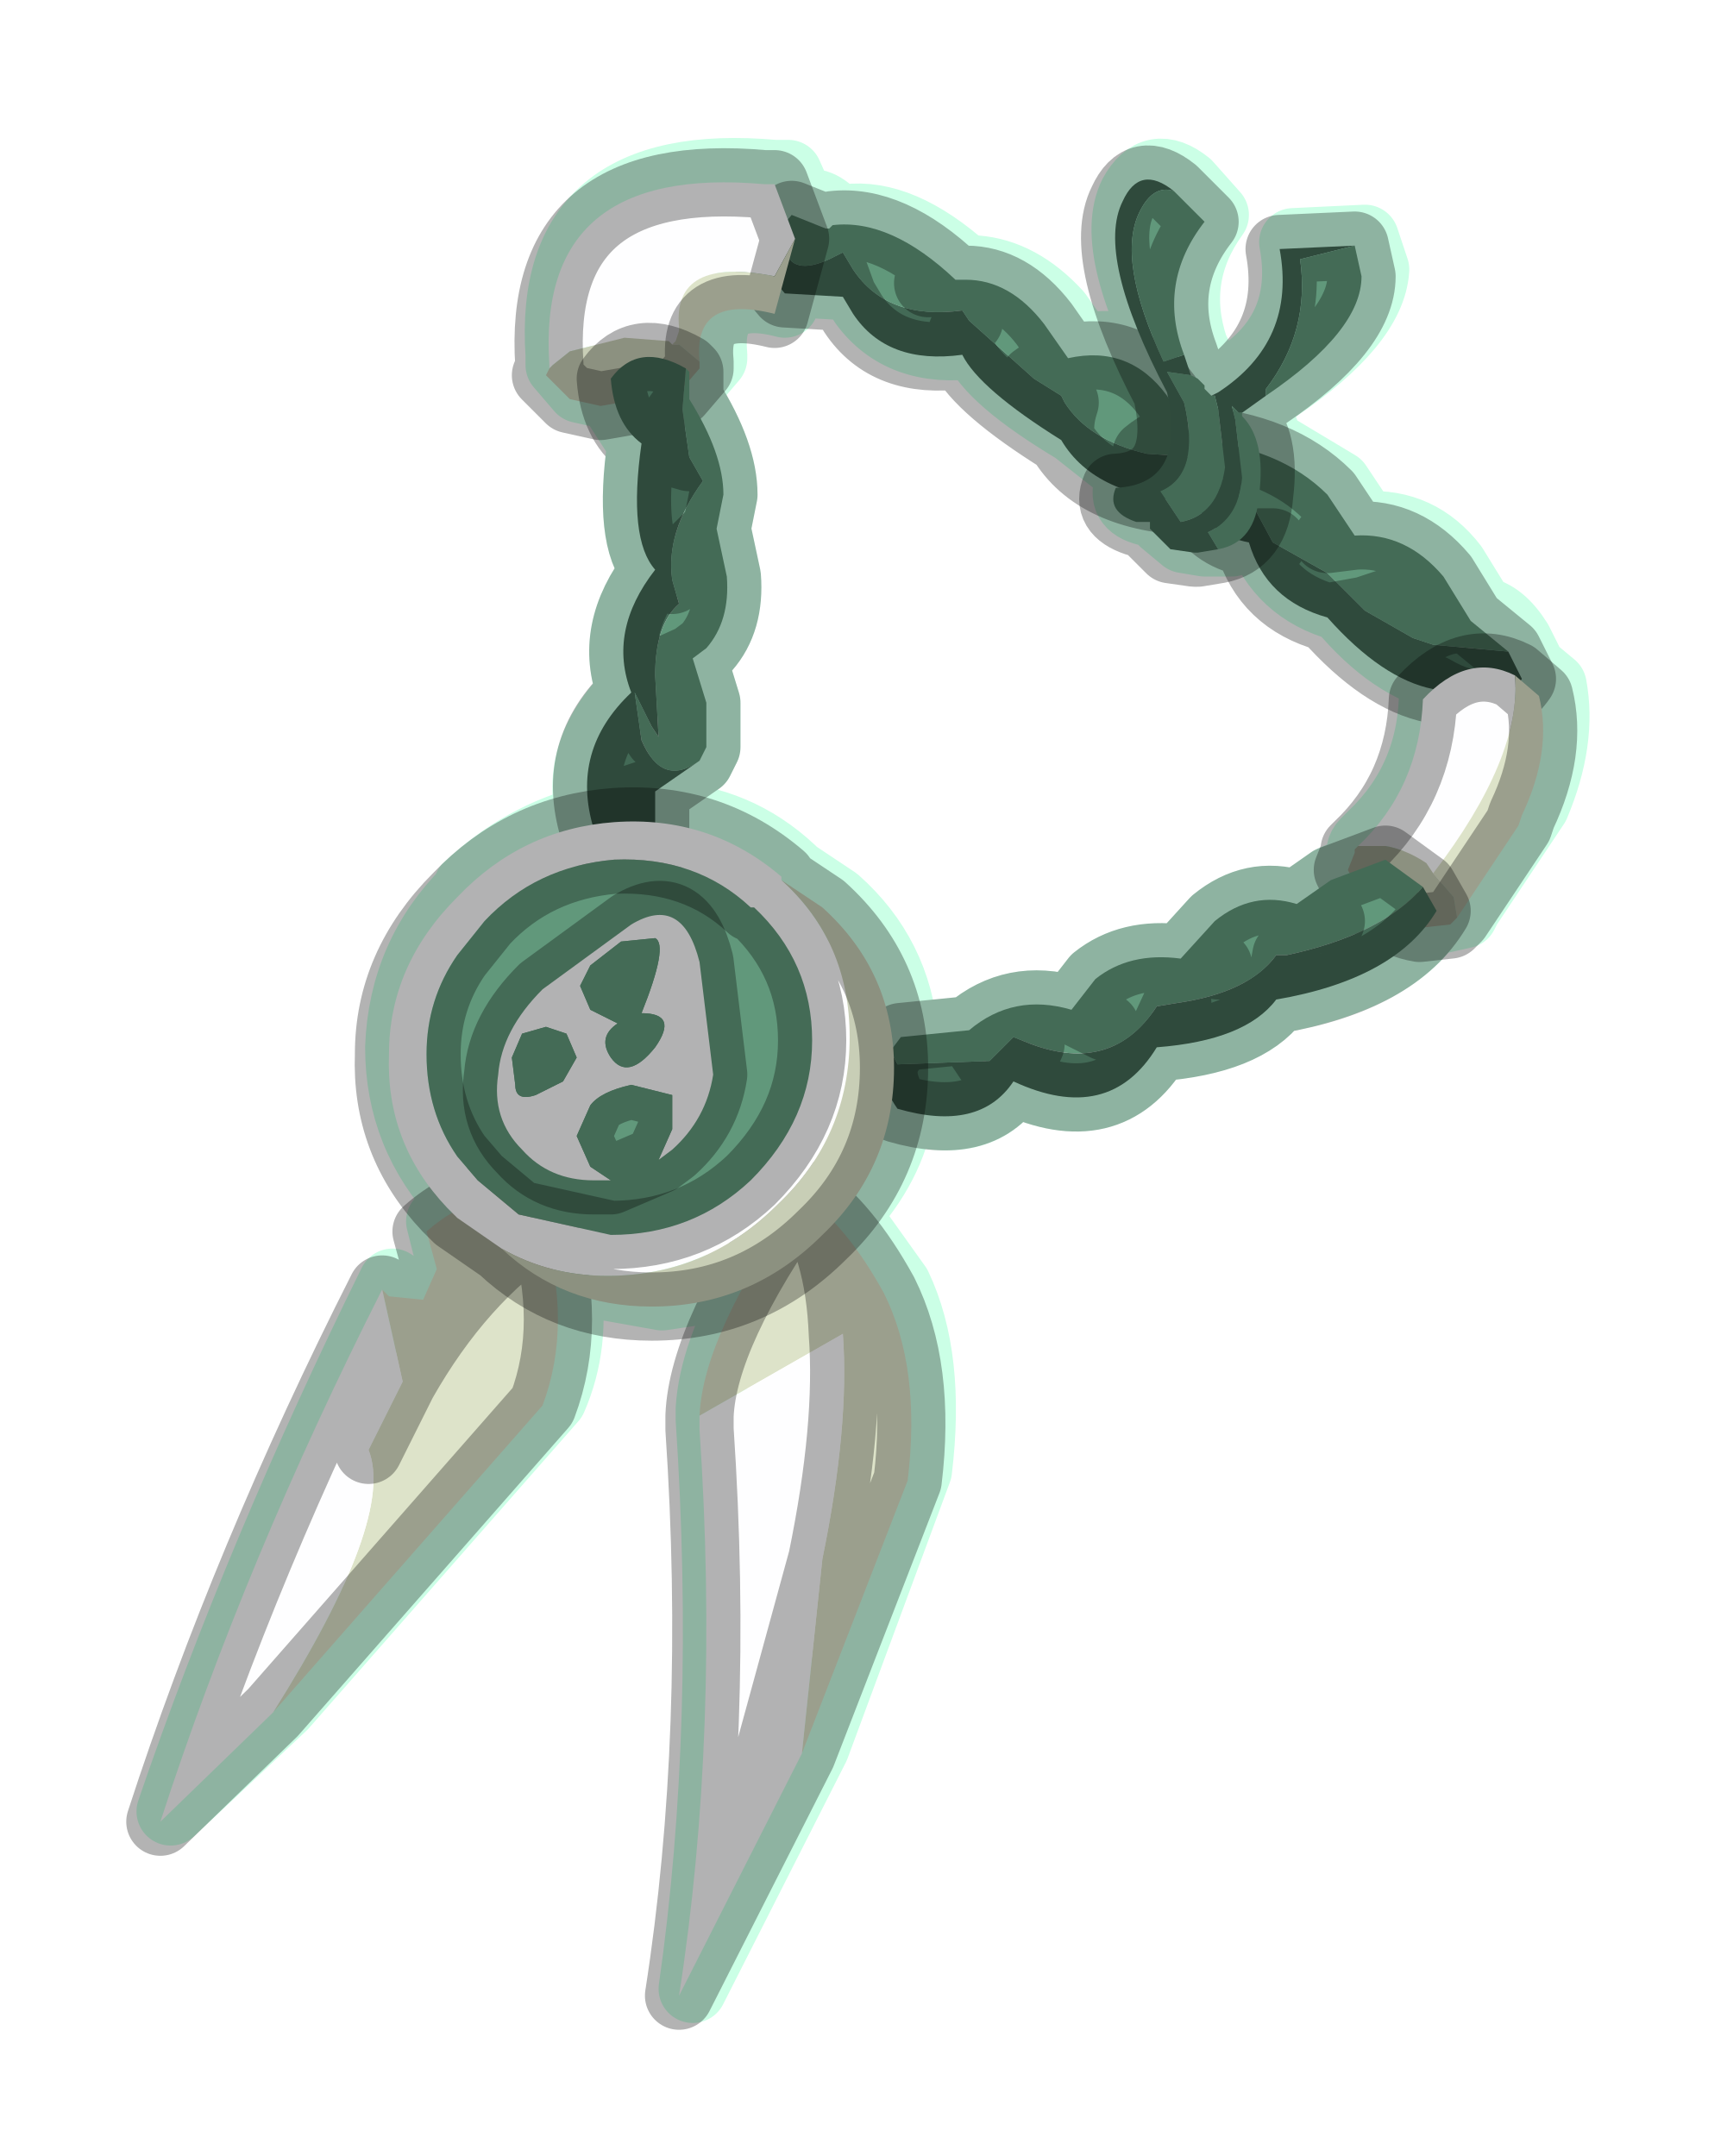
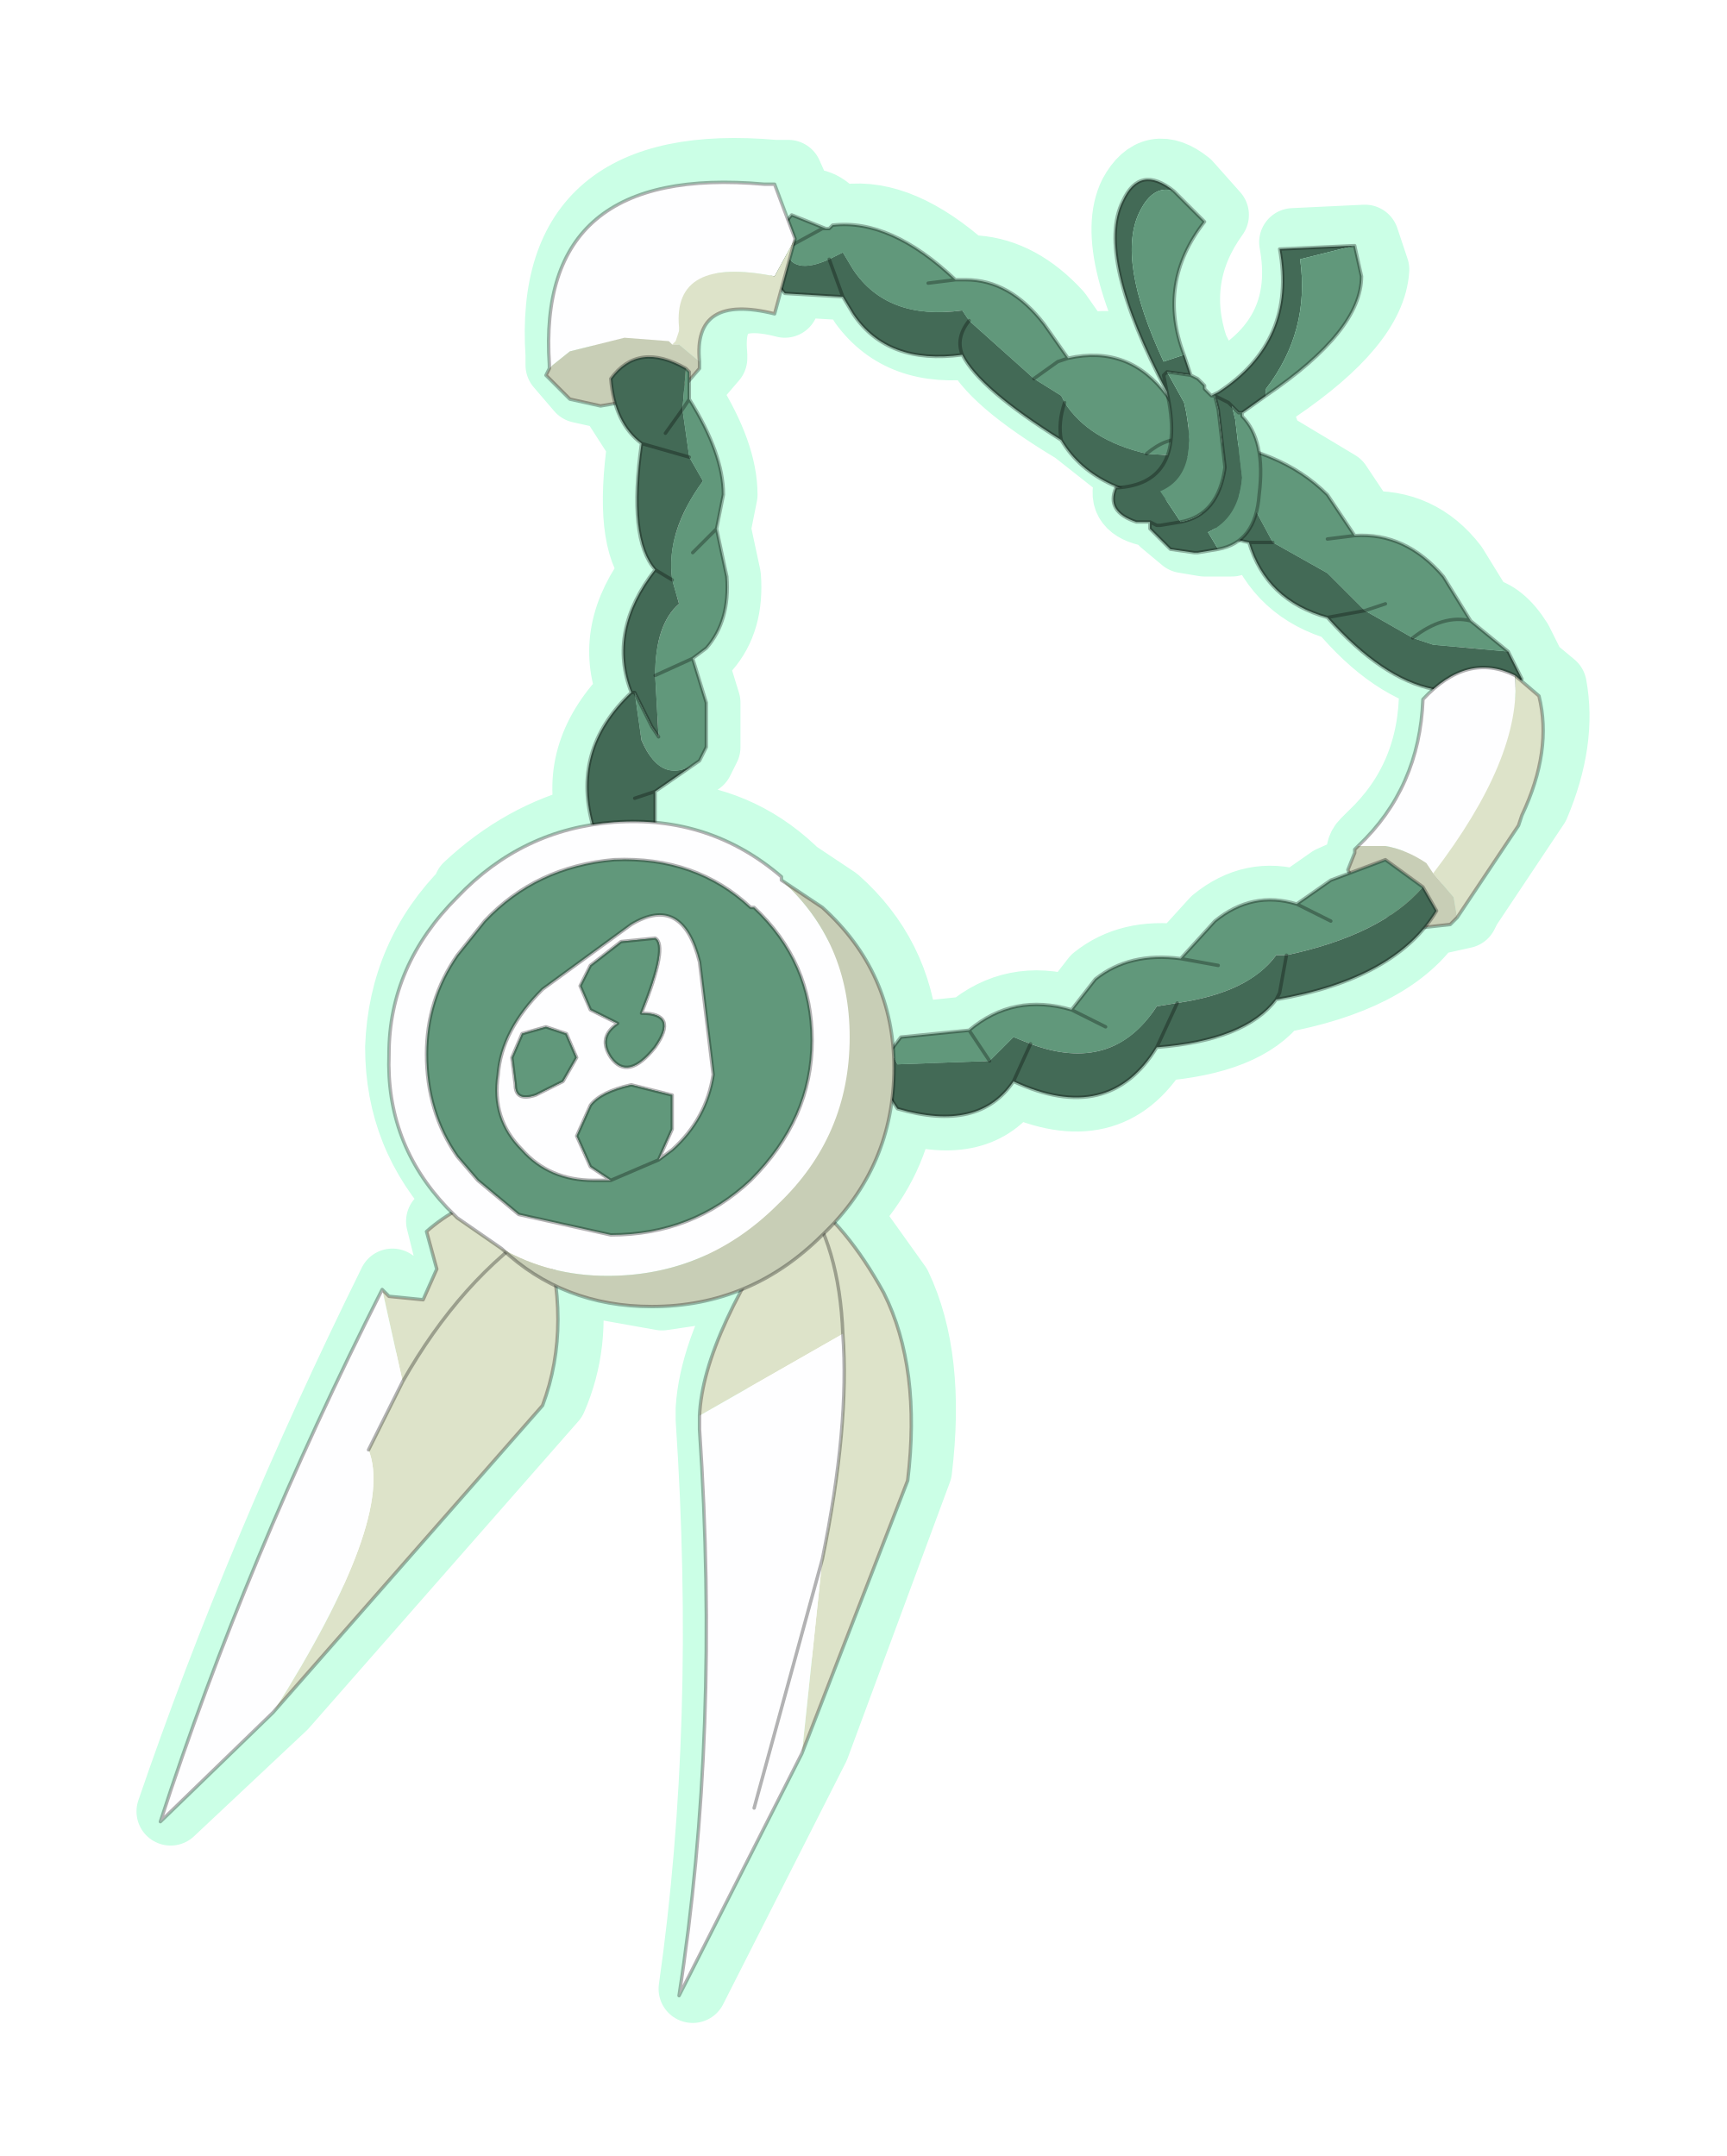
<svg xmlns="http://www.w3.org/2000/svg" xmlns:xlink="http://www.w3.org/1999/xlink" width="25.3" height="31.6" viewBox="-2.0 -2.0 25.3 31.6">
  <g transform="matrix(1, 0, 0, 1, 0, 0)">
    <use xlink:href="#object-0" width="21.3" height="27.65" transform="matrix(1, 0, 0, 1, 0, 0)" />
  </g>
  <defs>
    <g transform="matrix(1, 0, 0, 1, 0.45, 0.5)" id="object-0">
      <use xlink:href="#object-1" width="21.3" height="27.65" transform="matrix(1, 0, 0, 1, -0.45, -0.5)" />
    </g>
    <g transform="matrix(1, 0, 0, 1, 0.45, 0.5)" id="object-1">
      <path fill="none" stroke="#97ffce" stroke-opacity="0.498" stroke-width="1" stroke-linecap="round" stroke-linejoin="round" d="M16.5 1.05Q16.75 2.4 15.55 3.1L15.5 3.15L15.4 3.05L15.35 3.05L15.3 2.95L15.2 2.9L15.05 2.6Q14.7 1.55 15.35 0.65L14.95 0.2Q14.45 -0.2 14.15 0.35Q13.75 1.15 14.85 3.15Q14.25 2.4 13.4 2.6L13.05 2.1Q12.5 1.5 11.85 1.45L11.7 1.45Q10.75 0.6 9.95 0.7L9.9 0.7L9.8 0.7Q9.55 0.4 9.3 0.5L9.1 0.05L8.9 0.05Q5.55 -0.25 5.75 2.7L5.75 2.75L5.75 2.85L6.05 3.2L6.5 3.3L6.95 4Q6.75 5.4 7.15 5.85Q6.45 6.75 6.8 7.65Q5.95 8.5 6.2 9.5Q5.2 9.75 4.4 10.5L4.4 10.55Q3.45 11.5 3.4 12.85Q3.4 14.15 4.3 15.1L4.35 15.15L4 15.4L4.15 16L3.95 16.45L3.45 16.4L3.3 16.3Q1.35 20.25 0.05 24.05L1.7 22.5L5.65 18Q6 17.2 5.85 16.25L7.25 16.5L8.6 16.3Q8 17.35 7.95 18.15L7.95 18.3Q8.25 22.8 7.7 26.65L9.5 23.1L11 19.05Q11.2 17.4 10.7 16.35L9.95 15.3Q10.6 14.6 10.75 13.75Q11.9 14.1 12.4 13.35Q13.8 14 14.5 12.85Q15.8 12.75 16.25 12.15Q17.9 11.85 18.5 11L18.55 11L19 10.9L19.05 10.8L19.95 9.45L20.05 9.3Q20.45 8.35 20.3 7.55L20 7.3L19.8 6.9Q19.55 6.5 19.25 6.45L18.85 5.8Q18.35 5.15 17.55 5.2L17.15 4.6L16.15 4L15.95 3.45L15.9 3.45L15.95 3.4L16.25 3.2Q17.65 2.25 17.7 1.45L17.55 1L16.5 1.05M16 5.3Q16.3 6.15 17.2 6.4Q17.95 7.3 18.75 7.45L18.55 7.6Q18.55 8.9 17.65 9.75L17.55 9.85Q17.45 9.95 17.5 10.1L17.5 10.2L17.05 10.4L16.55 10.75Q15.9 10.55 15.35 11L14.85 11.55Q14.1 11.45 13.6 11.85L13.25 12.3Q12.4 12.05 11.75 12.6L10.8 12.7Q10.7 11.5 9.8 10.7L9.2 10.3L9.15 10.25Q8.35 9.5 7.25 9.45L7.15 9.1L7.8 8.65L7.9 8.45L7.9 7.8L7.7 7.15L7.9 7Q8.25 6.6 8.2 5.95L8.05 5.25L8.15 4.75Q8.15 4.15 7.65 3.35L7.7 3.1L8 2.75L8 2.7Q7.9 1.65 9.05 1.95L9.2 1.65L10.05 1.7L10.2 1.95Q10.75 2.7 11.85 2.55Q12.05 3.05 13.3 3.8L14.25 4.55L14.1 4.55Q13.95 4.9 14.35 5L14.6 5.05L14.6 5.15L14.9 5.4L15.2 5.45L15.25 5.45L15.6 5.45L15.95 5.25L16 5.3" />
      <path fill-rule="evenodd" fill="#61987b" stroke="none" d="M17.4 5.35L17 5.4L17.4 5.35L17 4.75Q16.3 4.05 15.05 3.95L14.9 3.95Q14.65 3.9 14.35 4.15Q14.65 3.9 14.9 3.95L15.05 3.95L14.65 3.3Q14.1 2.55 13.2 2.75L13.05 2.8L12.7 3.05L13.05 2.8L13.2 2.75L12.85 2.25Q12.35 1.6 11.7 1.6L11.55 1.6Q10.6 0.7 9.75 0.8L9.7 0.85L9.65 0.85L9.15 0.65L8.9 0.95L9.05 1.15L9.6 0.85L9.65 0.85L9.6 0.85L9.05 1.15Q9.15 1.55 9.7 1.3L9.9 1.2L10.05 1.45Q10.55 2.2 11.65 2.05L11.75 2.2L12.7 3.05L13.1 3.3L13.15 3.4Q13.5 3.95 14.35 4.15L15.05 4.2Q15.3 4.7 15.85 4.8L16.2 5.45L17 5.9L17.55 6.45L17.85 6.35L17.55 6.45L18.25 6.85Q18.7 6.5 19.1 6.6Q18.7 6.5 18.25 6.85L18.55 6.95L19.65 7.05L19.1 6.6L18.7 5.95Q18.15 5.3 17.4 5.35M11.55 1.6L11.15 1.65L11.55 1.6" />
      <path fill-rule="evenodd" fill="#436a56" stroke="none" d="M14.35 4.15L15.05 4.2Q15.3 4.7 15.85 4.8L16.2 5.45L17 5.9L17.55 6.45L17 6.55Q16.1 6.3 15.85 5.45L16.2 5.45L15.85 5.45Q15.3 5.35 15.05 4.85Q13.6 4.8 13.1 3.95Q11.9 3.2 11.65 2.7Q11.55 2.45 11.75 2.2Q11.55 2.45 11.65 2.7Q10.55 2.85 10.05 2.1L9.9 1.85L9.7 1.3L9.9 1.2L10.05 1.45Q10.55 2.2 11.65 2.05L11.75 2.2L12.7 3.05L13.1 3.3L13.15 3.4Q13.5 3.95 14.35 4.15M17 6.55L17.55 6.45L18.25 6.85L18.55 6.95L19.65 7.05L19.85 7.45Q19.4 8.1 18.55 7.6Q17.8 7.45 17 6.55M9.7 1.3L9.9 1.85L9.05 1.8Q8.65 1.35 8.9 0.95L9.05 1.15Q9.15 1.55 9.7 1.3M13.15 3.4Q13.05 3.7 13.1 3.95Q13.05 3.7 13.15 3.4M14.9 4.45L15.05 4.85L14.9 4.45" />
-       <path fill="none" stroke="#000000" stroke-opacity="0.298" vector-effect="non-scaling-stroke" stroke-width="1" stroke-linecap="round" stroke-linejoin="round" d="M17 5.4L17.4 5.35L17 4.75Q16.3 4.05 15.05 3.95L14.9 3.95Q14.65 3.9 14.35 4.15M17.55 6.45L17.85 6.35M16.2 5.45L15.85 5.45Q16.1 6.3 17 6.55L17.55 6.45M18.25 6.85Q18.7 6.5 19.1 6.6L18.7 5.95Q18.15 5.3 17.4 5.35M13.2 2.75L13.05 2.8L12.7 3.05M8.9 0.95L9.15 0.65L9.65 0.85L9.7 0.85L9.75 0.8Q10.6 0.7 11.55 1.6L11.7 1.6Q12.35 1.6 12.85 2.25L13.2 2.75Q14.1 2.55 14.65 3.3L15.05 3.95M11.65 2.7Q11.55 2.45 11.75 2.2M9.7 1.3L9.9 1.85L10.05 2.1Q10.55 2.85 11.65 2.7Q11.9 3.2 13.1 3.95Q13.05 3.7 13.15 3.4M11.15 1.65L11.55 1.6M15.85 5.45Q15.3 5.35 15.05 4.85Q13.6 4.8 13.1 3.95M15.05 4.85L14.9 4.45M19.1 6.6L19.65 7.05L19.85 7.45Q19.4 8.1 18.55 7.6Q17.8 7.45 17 6.55M9.05 1.15L9.6 0.85L9.65 0.85M9.9 1.85L9.05 1.8Q8.65 1.35 8.9 0.95" />
+       <path fill="none" stroke="#000000" stroke-opacity="0.298" vector-effect="non-scaling-stroke" stroke-width="0.05" stroke-linecap="round" stroke-linejoin="round" d="M17 5.4L17.4 5.35L17 4.75Q16.3 4.05 15.05 3.95L14.9 3.95Q14.65 3.9 14.35 4.15M17.55 6.45L17.85 6.35M16.2 5.45L15.85 5.45Q16.1 6.3 17 6.55L17.55 6.45M18.25 6.85Q18.7 6.5 19.1 6.6L18.7 5.95Q18.15 5.3 17.4 5.35M13.2 2.75L13.05 2.8L12.7 3.05M8.9 0.95L9.15 0.65L9.65 0.85L9.7 0.85L9.75 0.8Q10.6 0.7 11.55 1.6L11.7 1.6Q12.35 1.6 12.85 2.25L13.2 2.75Q14.1 2.55 14.65 3.3L15.05 3.95M11.65 2.7Q11.55 2.45 11.75 2.2M9.7 1.3L9.9 1.85L10.05 2.1Q10.55 2.85 11.65 2.7Q11.9 3.2 13.1 3.95Q13.05 3.7 13.15 3.4M11.15 1.65L11.55 1.6M15.85 5.45Q15.3 5.35 15.05 4.85Q13.6 4.8 13.1 3.95M15.05 4.85L14.9 4.45M19.1 6.6L19.65 7.05L19.85 7.45Q19.4 8.1 18.55 7.6Q17.8 7.45 17 6.55M9.05 1.15L9.6 0.85L9.65 0.85M9.9 1.85L9.05 1.8Q8.65 1.35 8.9 0.95" />
      <path fill-rule="evenodd" fill="#fefeff" stroke="none" d="M17.45 9.9Q18.35 9.05 18.4 7.75Q19.05 7.05 19.75 7.4Q19.85 8.6 18.55 10.3L18.45 10.15Q18.15 9.95 17.85 9.9L17.45 9.9M5.6 2.9L5.6 2.85Q5.4 -0.1 8.75 0.2L8.9 0.2L9.2 1L8.9 1.55Q7.4 1.25 7.5 2.3L7.5 2.35L7.45 2.5L7.4 2.55L7.35 2.5L6.7 2.45L5.9 2.65L5.65 2.85L5.6 2.9" />
      <path fill-rule="evenodd" fill="#dde3c9" stroke="none" d="M19.75 7.4L20.1 7.7Q20.3 8.5 19.85 9.45L19.8 9.6L18.9 10.95L18.85 10.65L18.55 10.3Q19.85 8.6 19.75 7.4M9.2 1L8.9 2.1Q7.7 1.8 7.8 2.8L7.5 2.55L7.4 2.55L7.45 2.5L7.5 2.35L7.5 2.3Q7.4 1.25 8.9 1.55L9.2 1" />
      <path fill-rule="evenodd" fill="#c8ceb6" stroke="none" d="M18.9 10.95L18.8 11.05L18.35 11.1Q17.75 11 17.35 10.35L17.3 10.25L17.4 10L17.4 9.95L17.45 9.9L17.85 9.9Q18.15 9.95 18.45 10.15L18.55 10.3L18.85 10.65L18.9 10.95M7.8 2.8L7.8 2.9L7.5 3.25L6.35 3.45L5.9 3.35L5.55 3L5.6 2.9L5.65 2.85L5.9 2.65L6.7 2.45L7.35 2.5L7.4 2.55L7.5 2.55L7.8 2.8" />
-       <path fill="none" stroke="#000000" stroke-opacity="0.298" vector-effect="non-scaling-stroke" stroke-width="1" stroke-linecap="round" stroke-linejoin="round" d="M17.45 9.9Q18.35 9.05 18.4 7.75Q19.05 7.05 19.75 7.4L20.1 7.7Q20.3 8.5 19.85 9.45L19.8 9.6L18.9 10.95L18.8 11.05L18.35 11.1Q17.75 11 17.35 10.35L17.3 10.25L17.4 10L17.4 9.95L17.45 9.9M9.2 1L8.9 2.1Q7.7 1.8 7.8 2.8L7.8 2.9L7.5 3.25L6.35 3.45L5.9 3.35L5.55 3L5.6 2.9L5.6 2.85Q5.4 -0.1 8.75 0.2L8.9 0.2L9.2 1" />
+       <path fill="none" stroke="#000000" stroke-opacity="0.298" vector-effect="non-scaling-stroke" stroke-width="0.05" stroke-linecap="round" stroke-linejoin="round" d="M17.45 9.9Q18.35 9.05 18.4 7.75Q19.05 7.05 19.75 7.4L20.1 7.7Q20.3 8.5 19.85 9.45L19.8 9.6L18.9 10.95L18.8 11.05L18.35 11.1Q17.75 11 17.35 10.35L17.3 10.25L17.4 10L17.4 9.95L17.45 9.9M9.2 1L8.9 2.1Q7.7 1.8 7.8 2.8L7.8 2.9L7.5 3.25L6.35 3.45L5.9 3.35L5.55 3L5.6 2.9L5.6 2.85Q5.4 -0.1 8.75 0.2L8.9 0.2L9.2 1" />
      <path fill-rule="evenodd" fill="#61987b" stroke="none" d="M18.4 10.5Q17.8 11.2 16.4 11.5L16.25 11.5Q15.85 12.05 14.8 12.2L14.5 12.25Q13.85 13.25 12.65 12.8L12.4 12.7L12.05 13.05L10.7 13.1L10.6 12.9L10.75 12.7L11.75 12.6Q12.4 12.05 13.25 12.3L13.6 11.85Q14.1 11.45 14.85 11.55L15.35 11Q15.9 10.55 16.55 10.75L17.05 10.4L17.85 10.1L18.4 10.5M17.05 11L16.55 10.75L17.05 11M11.75 12.6L12.05 13.05L11.75 12.6M15.4 11.65L14.85 11.55L15.4 11.65M7.6 2.9L7.65 2.95L7.65 3.35Q8.15 4.15 8.15 4.75L8.05 5.25L8.2 5.95Q8.25 6.6 7.9 7L7.7 7.15L7.9 7.8L7.9 8.45L7.8 8.65Q7.25 9.05 6.95 8.35L6.85 7.65L7.1 8.15L7.2 8.3L7.15 7.4Q7.15 6.65 7.5 6.35L7.4 6Q7.3 5.3 7.85 4.55L7.65 4.2L7.55 3.5L7.6 2.9M7.65 3.35L7.55 3.5L7.65 3.35M7.7 5.6L8.05 5.25L7.7 5.6M7.15 7.4L7.7 7.15L7.15 7.4M13.75 12.55L13.25 12.3L13.75 12.55" />
      <path fill-rule="evenodd" fill="#436a56" stroke="none" d="M12.05 13.05L12.4 12.7L12.65 12.8Q13.85 13.25 14.5 12.25L14.8 12.2Q15.85 12.05 16.25 11.5L16.4 11.5Q17.8 11.2 18.4 10.5L18.6 10.85Q18 11.85 16.25 12.15L16.3 12.05L16.4 11.5L16.3 12.05L16.25 12.15Q15.8 12.75 14.5 12.85Q13.8 14 12.4 13.35Q11.9 14.1 10.7 13.75Q10.35 13.25 10.6 12.9L10.7 13.1L12.05 13.05M7.8 8.65L7.15 9.1L7.15 9.9Q6.6 10.35 6.25 9.65Q5.9 8.5 6.8 7.65Q6.45 6.75 7.15 5.85Q6.75 5.4 6.95 4Q6.55 3.7 6.5 3.05Q6.9 2.5 7.6 2.9L7.55 3.5L7.3 3.85L7.55 3.5L7.65 4.2L7.85 4.55Q7.3 5.3 7.4 6L7.15 5.85L7.4 6L7.5 6.35Q7.15 6.65 7.15 7.4L7.2 8.3L7.1 8.15L6.85 7.65L6.8 7.65L6.85 7.65L6.95 8.35Q7.25 9.05 7.8 8.65M6.95 4L7.65 4.2L6.95 4M6.85 9.2L7.15 9.1L6.85 9.2M12.4 13.35L12.65 12.8L12.4 13.35M14.8 12.2L14.5 12.85L14.8 12.2" />
-       <path fill="none" stroke="#000000" stroke-opacity="0.298" vector-effect="non-scaling-stroke" stroke-width="1" stroke-linecap="round" stroke-linejoin="round" d="M18.4 10.5L17.85 10.1L17.05 10.4L16.55 10.75L17.05 11M10.6 12.9L10.75 12.7L11.75 12.6Q12.4 12.05 13.25 12.3L13.6 11.85Q14.1 11.45 14.85 11.55L15.35 11Q15.9 10.55 16.55 10.75M16.25 12.15L16.3 12.05L16.4 11.5M18.4 10.5L18.6 10.85Q18 11.85 16.25 12.15Q15.8 12.75 14.5 12.85Q13.8 14 12.4 13.35Q11.9 14.1 10.7 13.75Q10.35 13.25 10.6 12.9M12.05 13.05L11.75 12.6M14.85 11.55L15.4 11.65M7.6 2.9L7.65 2.95L7.65 3.35Q8.15 4.15 8.15 4.75L8.05 5.25L8.2 5.95Q8.25 6.6 7.9 7L7.7 7.15L7.9 7.8L7.9 8.45L7.8 8.65L7.15 9.1L7.15 9.9Q6.6 10.35 6.25 9.65Q5.9 8.5 6.8 7.65Q6.45 6.75 7.15 5.85Q6.75 5.4 6.95 4Q6.55 3.7 6.5 3.05Q6.9 2.5 7.6 2.9M7.55 3.5L7.65 3.35M7.55 3.5L7.3 3.85M7.15 5.85L7.4 6M7.65 4.2L6.95 4M8.05 5.25L7.7 5.6M6.85 7.65L7.1 8.15L7.2 8.3M6.8 7.65L6.85 7.65M7.15 9.1L6.85 9.2M7.7 7.15L7.15 7.4M12.65 12.8L12.4 13.35M13.25 12.3L13.75 12.55M14.5 12.85L14.8 12.2" />
+       <path fill="none" stroke="#000000" stroke-opacity="0.298" vector-effect="non-scaling-stroke" stroke-width="0.05" stroke-linecap="round" stroke-linejoin="round" d="M18.4 10.5L17.85 10.1L17.05 10.4L16.55 10.75L17.05 11M10.6 12.9L10.75 12.7L11.75 12.6Q12.4 12.05 13.25 12.3L13.6 11.85Q14.1 11.45 14.85 11.55L15.35 11Q15.9 10.55 16.55 10.75M16.25 12.15L16.3 12.05L16.4 11.5M18.4 10.5L18.6 10.85Q18 11.85 16.25 12.15Q15.8 12.75 14.5 12.85Q13.8 14 12.4 13.35Q11.9 14.1 10.7 13.75Q10.35 13.25 10.6 12.9M12.05 13.05L11.75 12.6M14.85 11.55L15.4 11.65M7.6 2.9L7.65 2.95L7.65 3.35Q8.15 4.15 8.15 4.75L8.05 5.25L8.2 5.95Q8.25 6.6 7.9 7L7.7 7.15L7.9 7.8L7.9 8.45L7.8 8.65L7.15 9.1L7.15 9.9Q6.6 10.35 6.25 9.65Q5.9 8.5 6.8 7.65Q6.45 6.75 7.15 5.85Q6.75 5.4 6.95 4Q6.55 3.7 6.5 3.05Q6.9 2.5 7.6 2.9M7.55 3.5L7.65 3.35M7.55 3.5L7.3 3.85M7.15 5.85L7.4 6M7.65 4.2L6.95 4M8.05 5.25L7.7 5.6M6.85 7.65L7.1 8.15L7.2 8.3M6.8 7.65L6.85 7.65M7.15 9.1L6.85 9.2M7.7 7.15L7.15 7.4M12.65 12.8L12.4 13.35M13.25 12.3L13.75 12.55M14.5 12.85L14.8 12.2" />
      <path fill-rule="evenodd" fill="#dde3c9" stroke="none" d="M3.15 16.4L3.25 16.5L3.75 16.55L3.95 16.1L3.8 15.55Q4.25 15.15 4.85 15L5.5 15.45Q5.95 16.9 5.5 18.1L1.55 22.6Q3.35 19.75 2.95 18.75L3.45 17.75L3.15 16.4M5.5 15.45Q4.3 16.25 3.45 17.75Q4.3 16.25 5.5 15.45" />
      <path fill-rule="evenodd" fill="#fefeff" stroke="none" d="M1.55 22.6L-0.1 24.2Q1.15 20.35 3.15 16.4L3.45 17.75L2.95 18.75Q3.35 19.75 1.55 22.6" />
-       <path fill="none" stroke="#000000" stroke-opacity="0.298" vector-effect="non-scaling-stroke" stroke-width="1" stroke-linecap="round" stroke-linejoin="round" d="M3.15 16.4L3.25 16.5L3.75 16.55L3.95 16.1L3.8 15.55Q4.25 15.15 4.85 15L5.5 15.45Q5.95 16.9 5.5 18.1L1.55 22.6L-0.1 24.2Q1.15 20.35 3.15 16.4M3.45 17.75Q4.3 16.25 5.5 15.45M3.45 17.75L2.95 18.75" />
+       <path fill="none" stroke="#000000" stroke-opacity="0.298" vector-effect="non-scaling-stroke" stroke-width="0.05" stroke-linecap="round" stroke-linejoin="round" d="M3.15 16.4L3.25 16.5L3.75 16.55L3.95 16.1L3.8 15.55Q4.25 15.15 4.85 15L5.5 15.45Q5.95 16.9 5.5 18.1L1.55 22.6L-0.1 24.2Q1.15 20.35 3.15 16.4M3.45 17.75Q4.3 16.25 5.5 15.45M3.45 17.75L2.95 18.75" />
      <path fill-rule="evenodd" fill="#dde3c9" stroke="none" d="M9.6 20.35Q10 18.4 9.9 17.05Q9.85 15.75 9.3 15Q9.95 15.45 10.5 16.45Q11.05 17.55 10.85 19.2L9.3 23.2L9.6 20.35M9.3 15Q9.85 15.75 9.9 17.05L7.8 18.25Q7.85 17.05 9.3 15" />
      <path fill-rule="evenodd" fill="#fefeff" stroke="none" d="M9.9 17.05Q10 18.4 9.6 20.35L9.3 23.2L7.5 26.75Q8.1 22.9 7.8 18.45L7.8 18.25L9.9 17.05M8.6 24L9.6 20.35L8.6 24" />
-       <path fill="none" stroke="#000000" stroke-opacity="0.298" vector-effect="non-scaling-stroke" stroke-width="1" stroke-linecap="round" stroke-linejoin="round" d="M9.9 17.05Q10 18.4 9.6 20.35L8.6 24M9.3 23.2L10.85 19.2Q11.05 17.55 10.5 16.45Q9.95 15.45 9.3 15Q9.85 15.75 9.9 17.05M7.8 18.25L7.8 18.45Q8.1 22.9 7.5 26.75L9.3 23.2M9.3 15Q7.85 17.05 7.8 18.25" />
+       <path fill="none" stroke="#000000" stroke-opacity="0.298" vector-effect="non-scaling-stroke" stroke-width="0.05" stroke-linecap="round" stroke-linejoin="round" d="M9.9 17.05Q10 18.4 9.6 20.35L8.6 24M9.3 23.2L10.85 19.2Q11.05 17.55 10.5 16.45Q9.95 15.45 9.3 15Q9.85 15.75 9.9 17.05M7.8 18.25L7.8 18.45Q8.1 22.9 7.5 26.75L9.3 23.2M9.3 15Q7.85 17.05 7.8 18.25" />
      <path fill-rule="evenodd" fill="#fefeff" stroke="none" d="M4.9 15.8L4.25 15.35L4.1 15.2Q3.2 14.25 3.25 12.95Q3.25 11.65 4.25 10.65Q5.2 9.65 6.55 9.55Q7.95 9.45 9 10.35L9 10.4Q10 11.3 10 12.7Q10 14.15 8.95 15.15Q7.9 16.2 6.45 16.2Q5.6 16.2 4.9 15.8M8.6 10.8L8.55 10.8Q7.75 10.05 6.55 10.1Q5.4 10.2 4.65 11L4.25 11.5Q3.8 12.15 3.8 12.95Q3.8 13.8 4.25 14.45L4.55 14.8L5.15 15.3L6.5 15.6Q7.7 15.6 8.55 14.8Q9.45 13.9 9.45 12.75Q9.45 11.6 8.6 10.8" />
      <path fill-rule="evenodd" fill="#c8ceb6" stroke="none" d="M9 10.4L9.6 10.8Q10.65 11.75 10.65 13.15Q10.65 14.6 9.6 15.6Q8.55 16.65 7.1 16.65Q5.8 16.65 4.9 15.8Q5.6 16.2 6.45 16.2Q7.9 16.2 8.95 15.15Q10 14.15 10 12.7Q10 11.3 9 10.4" />
      <path fill-rule="evenodd" fill="#61987b" stroke="none" d="M8.6 10.8Q9.45 11.6 9.45 12.75Q9.45 13.9 8.55 14.8Q7.7 15.6 6.5 15.6L5.15 15.3L4.55 14.8L4.25 14.45Q3.8 13.8 3.8 12.95Q3.8 12.15 4.25 11.5L4.65 11Q5.4 10.2 6.55 10.1Q7.75 10.05 8.55 10.8L8.6 10.8" />
-       <path fill="none" stroke="#000000" stroke-opacity="0.298" vector-effect="non-scaling-stroke" stroke-width="1" stroke-linecap="round" stroke-linejoin="round" d="M4.9 15.8L4.25 15.35L4.1 15.2Q3.2 14.25 3.25 12.95Q3.25 11.65 4.25 10.65Q5.2 9.65 6.55 9.55Q7.95 9.45 9 10.35L9 10.4L9.6 10.8Q10.65 11.75 10.65 13.15Q10.65 14.6 9.6 15.6Q8.55 16.65 7.1 16.65Q5.8 16.65 4.9 15.8M8.6 10.8Q9.45 11.6 9.45 12.75Q9.45 13.9 8.55 14.8Q7.7 15.6 6.5 15.6L5.15 15.3L4.55 14.8L4.25 14.45Q3.8 13.8 3.8 12.95Q3.8 12.15 4.25 11.5L4.65 11Q5.4 10.2 6.55 10.1Q7.75 10.05 8.55 10.8L8.6 10.8" />
+       <path fill="none" stroke="#000000" stroke-opacity="0.298" vector-effect="non-scaling-stroke" stroke-width="0.05" stroke-linecap="round" stroke-linejoin="round" d="M4.9 15.8L4.25 15.35L4.1 15.2Q3.2 14.25 3.25 12.95Q3.25 11.65 4.25 10.65Q5.2 9.65 6.55 9.55Q7.95 9.45 9 10.35L9 10.4L9.6 10.8Q10.65 11.75 10.65 13.15Q10.65 14.6 9.6 15.6Q8.55 16.65 7.1 16.65Q5.8 16.65 4.9 15.8M8.6 10.8Q9.45 11.6 9.45 12.75Q9.45 13.9 8.55 14.8Q7.7 15.6 6.5 15.6L5.15 15.3L4.55 14.8L4.25 14.45Q3.8 13.8 3.8 12.95Q3.8 12.15 4.25 11.5L4.65 11Q5.4 10.2 6.55 10.1Q7.75 10.05 8.55 10.8L8.6 10.8" />
      <path fill-rule="evenodd" fill="#fefeff" stroke="none" d="M6.2 11.65L6.05 11.95L6.2 12.3L6.6 12.5Q6.3 12.7 6.5 13Q6.75 13.35 7.15 12.85Q7.5 12.35 6.95 12.35Q7.35 11.35 7.15 11.25L6.65 11.3L6.2 11.65M6.5 14.8L6.25 14.8Q5.6 14.8 5.2 14.35Q4.75 13.9 4.85 13.25Q4.9 12.6 5.5 12L6.8 11.05Q7.55 10.6 7.8 11.6L8 13.25Q7.9 13.9 7.4 14.35L7.2 14.5L7.4 14.05L7.4 13.55L6.8 13.4Q6.35 13.5 6.2 13.7L6 14.15L6.2 14.6L6.5 14.8M5.1 13.4Q5.1 13.65 5.4 13.55L5.8 13.35L6 13L5.85 12.65L5.55 12.55L5.2 12.65L5.05 13L5.1 13.4" />
      <path fill-rule="evenodd" fill="#61987b" stroke="none" d="M6.2 11.65L6.65 11.3L7.15 11.25Q7.35 11.35 6.95 12.35Q7.5 12.35 7.15 12.85Q6.75 13.35 6.5 13Q6.3 12.7 6.6 12.5L6.2 12.3L6.05 11.95L6.2 11.65M7.2 14.5L6.5 14.8L6.2 14.6L6 14.15L6.2 13.7Q6.35 13.5 6.8 13.4L7.4 13.55L7.4 14.05L7.2 14.5M5.1 13.4L5.05 13L5.2 12.65L5.55 12.55L5.85 12.65L6 13L5.8 13.35L5.4 13.55Q5.1 13.65 5.1 13.4" />
-       <path fill="none" stroke="#000000" stroke-opacity="0.298" vector-effect="non-scaling-stroke" stroke-width="1" stroke-linecap="round" stroke-linejoin="round" d="M6.2 11.65L6.65 11.3L7.15 11.25Q7.35 11.35 6.95 12.35Q7.5 12.35 7.15 12.85Q6.75 13.35 6.5 13Q6.3 12.7 6.6 12.5L6.2 12.3L6.05 11.95L6.2 11.65M6.5 14.8L6.25 14.8Q5.6 14.8 5.2 14.35Q4.75 13.9 4.85 13.25Q4.9 12.6 5.5 12L6.8 11.05Q7.55 10.6 7.8 11.6L8 13.25Q7.9 13.9 7.4 14.35L7.2 14.5L6.5 14.8L6.2 14.6L6 14.15L6.2 13.7Q6.35 13.5 6.8 13.4L7.4 13.55L7.4 14.05L7.2 14.5M5.1 13.4L5.05 13L5.2 12.65L5.55 12.55L5.85 12.65L6 13L5.8 13.35L5.4 13.55Q5.1 13.65 5.1 13.4" />
+       <path fill="none" stroke="#000000" stroke-opacity="0.298" vector-effect="non-scaling-stroke" stroke-width="0.05" stroke-linecap="round" stroke-linejoin="round" d="M6.2 11.65L6.65 11.3L7.15 11.25Q7.35 11.35 6.95 12.35Q7.5 12.35 7.15 12.85Q6.75 13.35 6.5 13Q6.3 12.7 6.6 12.5L6.2 12.3L6.05 11.95L6.2 11.65M6.5 14.8L6.25 14.8Q5.6 14.8 5.2 14.35Q4.75 13.9 4.85 13.25Q4.9 12.6 5.5 12L6.8 11.05Q7.55 10.6 7.8 11.6L8 13.25Q7.9 13.9 7.4 14.35L7.2 14.5L6.5 14.8L6.2 14.6L6 14.15L6.2 13.7Q6.35 13.5 6.8 13.4L7.4 13.55L7.4 14.05L7.2 14.5M5.1 13.4L5.05 13L5.2 12.65L5.55 12.55L5.85 12.65L6 13L5.8 13.35L5.4 13.55Q5.1 13.65 5.1 13.4" />
      <path fill-rule="evenodd" fill="#436a56" stroke="none" d="M15.3 3.3L15.4 3.25Q16.55 2.5 16.3 1.15L17.4 1.1L16.6 1.3Q16.75 2.35 16.1 3.2L16.1 3.3L15.75 3.55L15.7 3.55L15.65 3.5L15.6 3.45L15.55 3.4L15.35 3.3L15.3 3.3M15.35 3.3L15.55 3.4L15.6 3.45L15.65 3.65L15.75 4.5Q15.7 5.1 15.25 5.3L15.4 5.55L15.1 5.6L15.05 5.6L14.7 5.55L14.4 5.25L14.4 5.15L14.2 5.15Q13.75 5 13.9 4.65Q14.95 4.6 14.65 3.25Q13.6 1.25 14 0.45Q14.25 -0.1 14.75 0.3Q14.45 0.2 14.25 0.6Q13.9 1.3 14.6 2.8L14.9 2.7L15 3L14.65 2.95L14.9 3.4Q15.15 4.45 14.55 4.7L14.85 5.15Q15.4 5.05 15.5 4.35L15.4 3.5L15.35 3.3M14.65 2.95L14.6 3L14.65 3.25L14.6 3L14.65 2.95M14.85 5.15L14.55 5.2L14.5 5.2L14.4 5.15L14.5 5.2L14.55 5.2L14.85 5.15" />
      <path fill-rule="evenodd" fill="#61987b" stroke="none" d="M15.3 3.3L15.35 3.3L15.4 3.5L15.5 4.35Q15.4 5.05 14.85 5.15L14.55 4.7Q15.15 4.45 14.9 3.4L14.65 2.95L15 3L15.1 3.05L15.2 3.15L15.2 3.2L15.3 3.3M15.6 3.45L15.65 3.5L15.7 3.55L15.75 3.55L15.75 3.6Q16.1 3.95 16 4.75Q15.95 5.45 15.4 5.55L15.25 5.3Q15.7 5.1 15.75 4.5L15.65 3.65L15.6 3.45M16.1 3.3L16.1 3.2Q16.75 2.35 16.6 1.3L17.4 1.1L17.5 1.55Q17.5 2.35 16.1 3.3M14.9 2.7L14.6 2.8Q13.9 1.3 14.25 0.6Q14.45 0.2 14.75 0.3L15.2 0.75Q14.5 1.65 14.9 2.7" />
-       <path fill="none" stroke="#000000" stroke-opacity="0.298" vector-effect="non-scaling-stroke" stroke-width="1" stroke-linecap="round" stroke-linejoin="round" d="M17.4 1.1L16.3 1.15Q16.55 2.5 15.4 3.25L15.3 3.3L15.35 3.3L15.55 3.4L15.6 3.45L15.65 3.5L15.7 3.55L15.75 3.55L16.1 3.3Q17.5 2.35 17.5 1.55L17.4 1.1M15.3 3.3L15.2 3.2L15.2 3.15L15.1 3.05L15 3L14.65 2.95L14.6 3L14.65 3.25Q13.6 1.25 14 0.45Q14.25 -0.1 14.75 0.3L15.2 0.75Q14.5 1.65 14.9 2.7L15 3M14.85 5.15Q15.4 5.05 15.5 4.35L15.4 3.5L15.35 3.3M15.4 5.55Q15.95 5.45 16 4.75Q16.1 3.95 15.75 3.6L15.75 3.55M14.65 3.25Q14.95 4.6 13.9 4.65Q13.75 5 14.2 5.15L14.4 5.15L14.5 5.2L14.55 5.2L14.85 5.15M14.4 5.15L14.4 5.25L14.7 5.55L15.05 5.6L15.1 5.6L15.4 5.55" />
+       <path fill="none" stroke="#000000" stroke-opacity="0.298" vector-effect="non-scaling-stroke" stroke-width="0.05" stroke-linecap="round" stroke-linejoin="round" d="M17.4 1.1L16.3 1.15Q16.55 2.5 15.4 3.25L15.3 3.3L15.35 3.3L15.55 3.4L15.6 3.45L15.65 3.5L15.7 3.55L15.75 3.55L16.1 3.3Q17.5 2.35 17.5 1.55L17.4 1.1M15.3 3.3L15.2 3.2L15.2 3.15L15.1 3.05L15 3L14.65 2.95L14.6 3L14.65 3.25Q13.6 1.25 14 0.45Q14.25 -0.1 14.75 0.3L15.2 0.75Q14.5 1.65 14.9 2.7L15 3M14.85 5.15Q15.4 5.05 15.5 4.35L15.4 3.5L15.35 3.3M15.4 5.55Q15.95 5.45 16 4.75Q16.1 3.95 15.75 3.6L15.75 3.55M14.65 3.25Q14.95 4.6 13.9 4.65Q13.75 5 14.2 5.15L14.4 5.15L14.5 5.2L14.55 5.2L14.85 5.15M14.4 5.15L14.4 5.25L14.7 5.55L15.05 5.6L15.1 5.6L15.4 5.55" />
    </g>
  </defs>
</svg>
